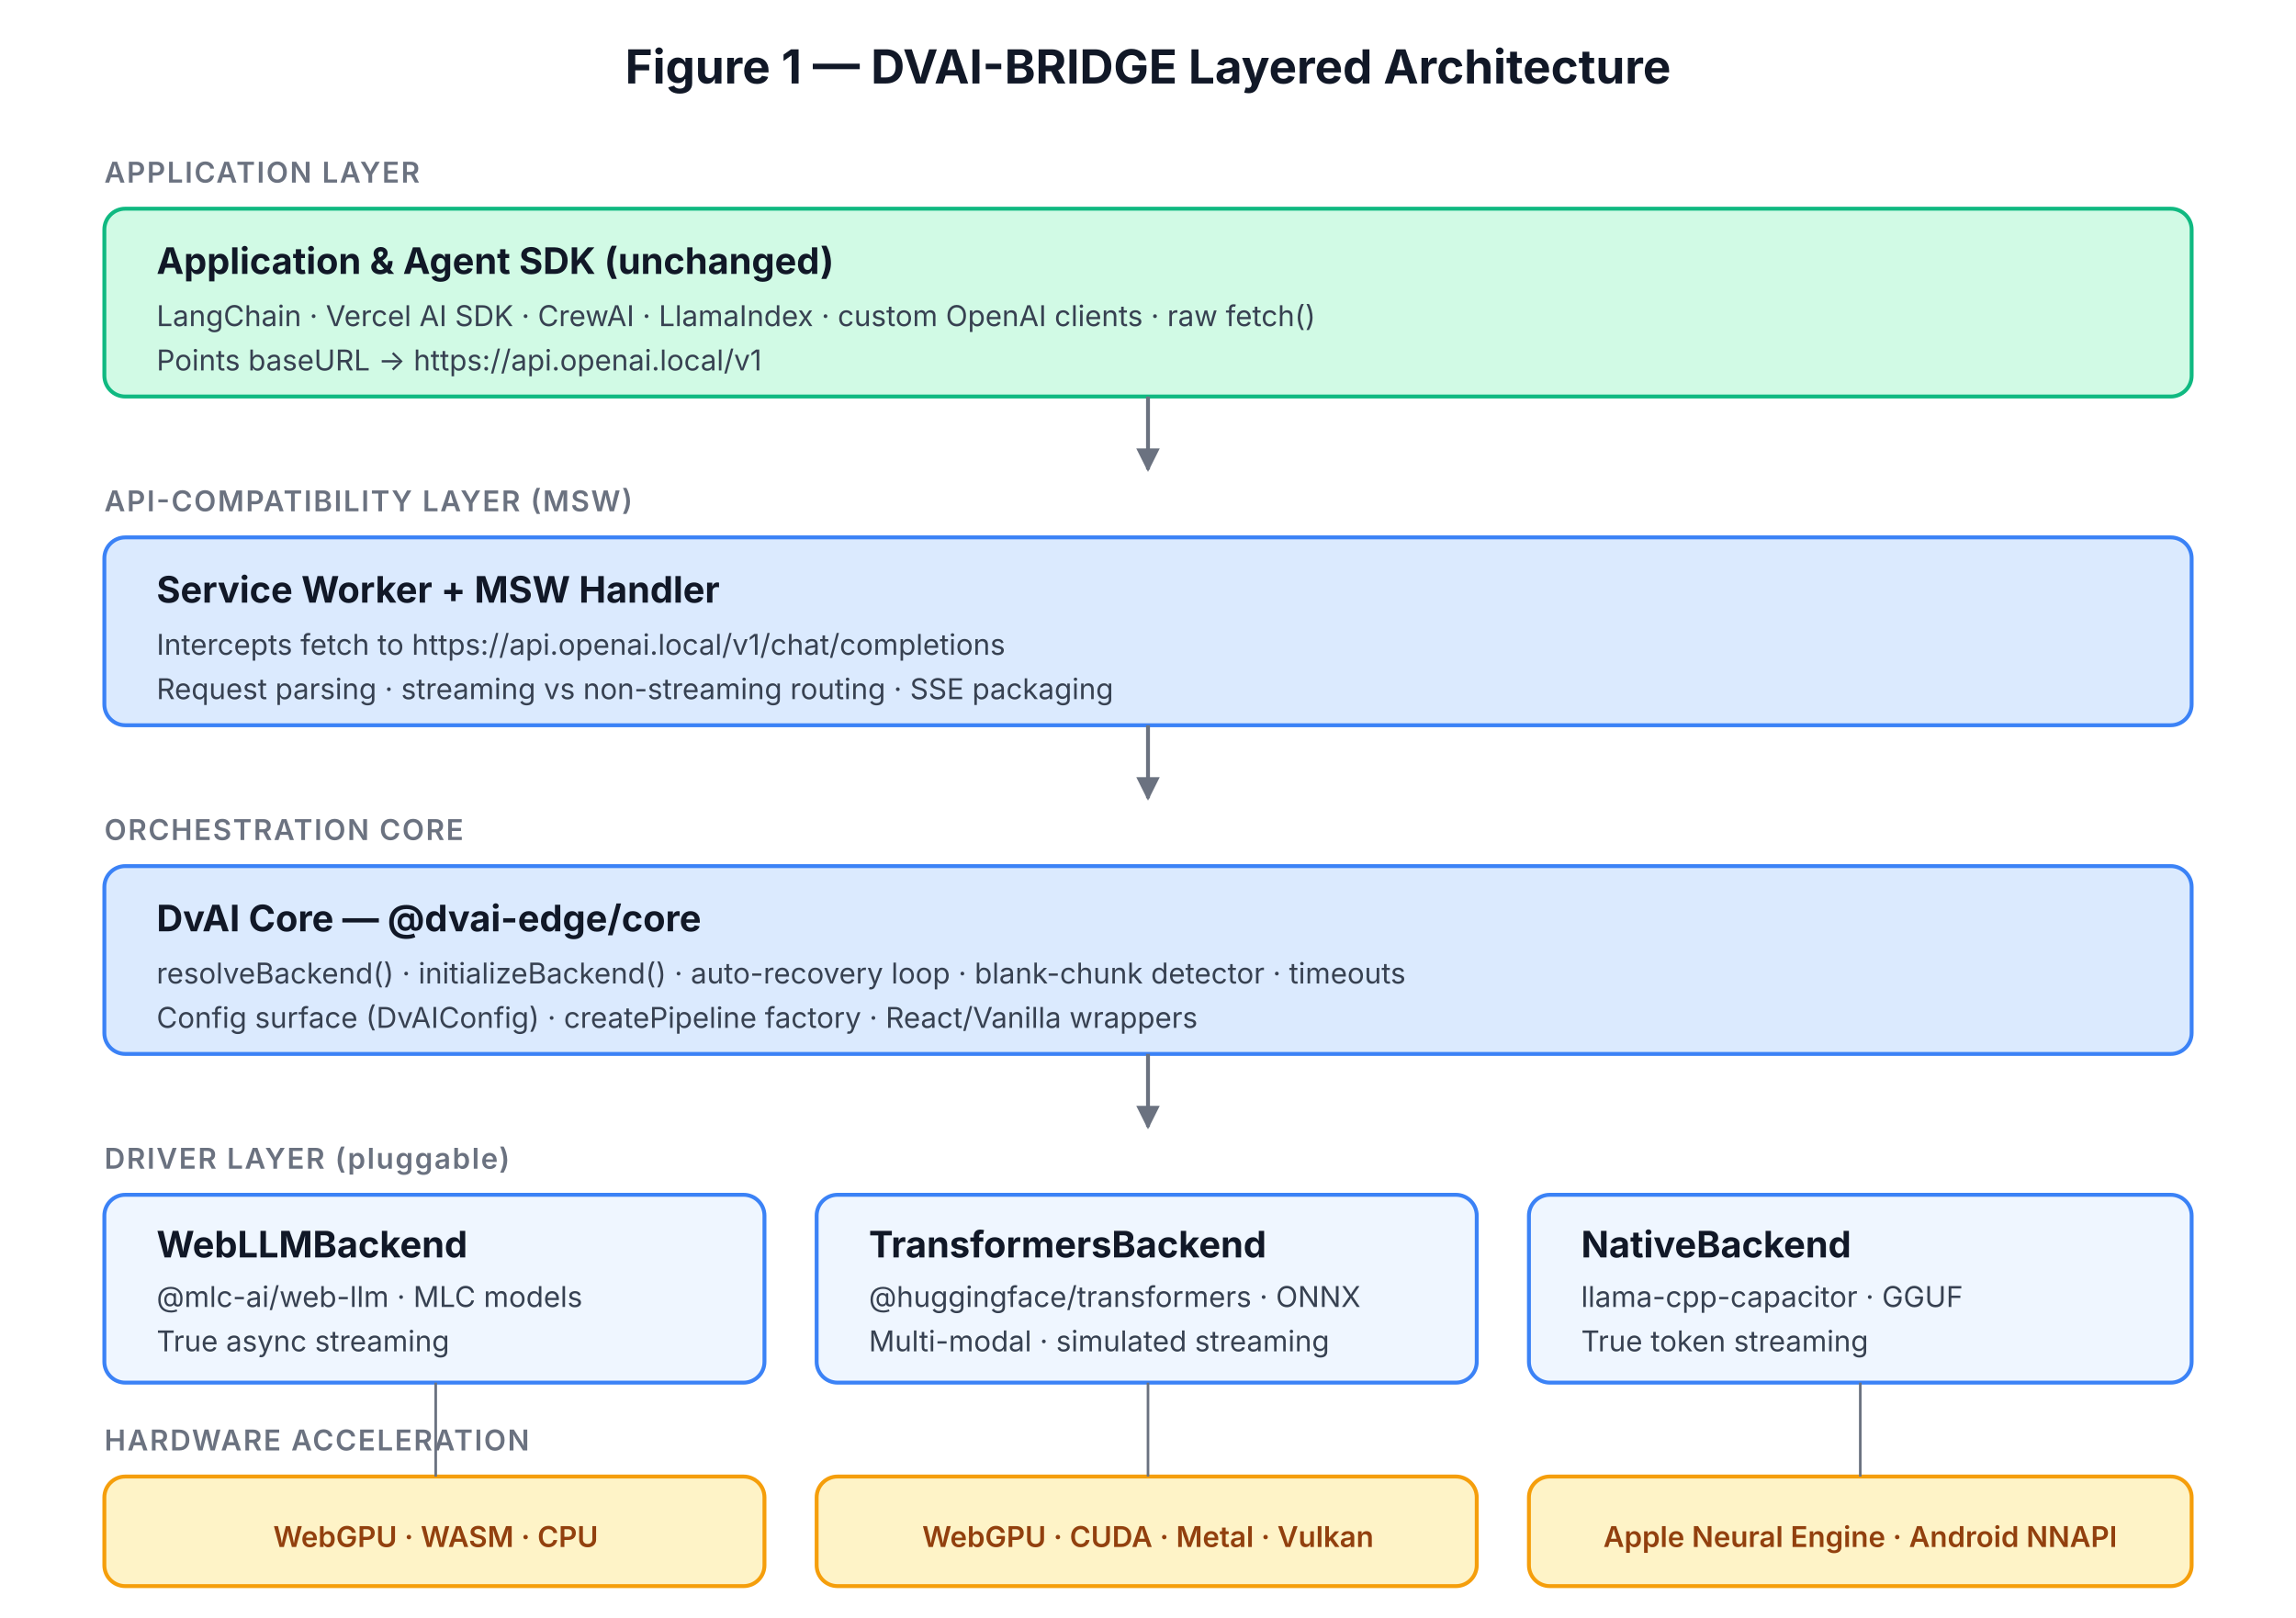
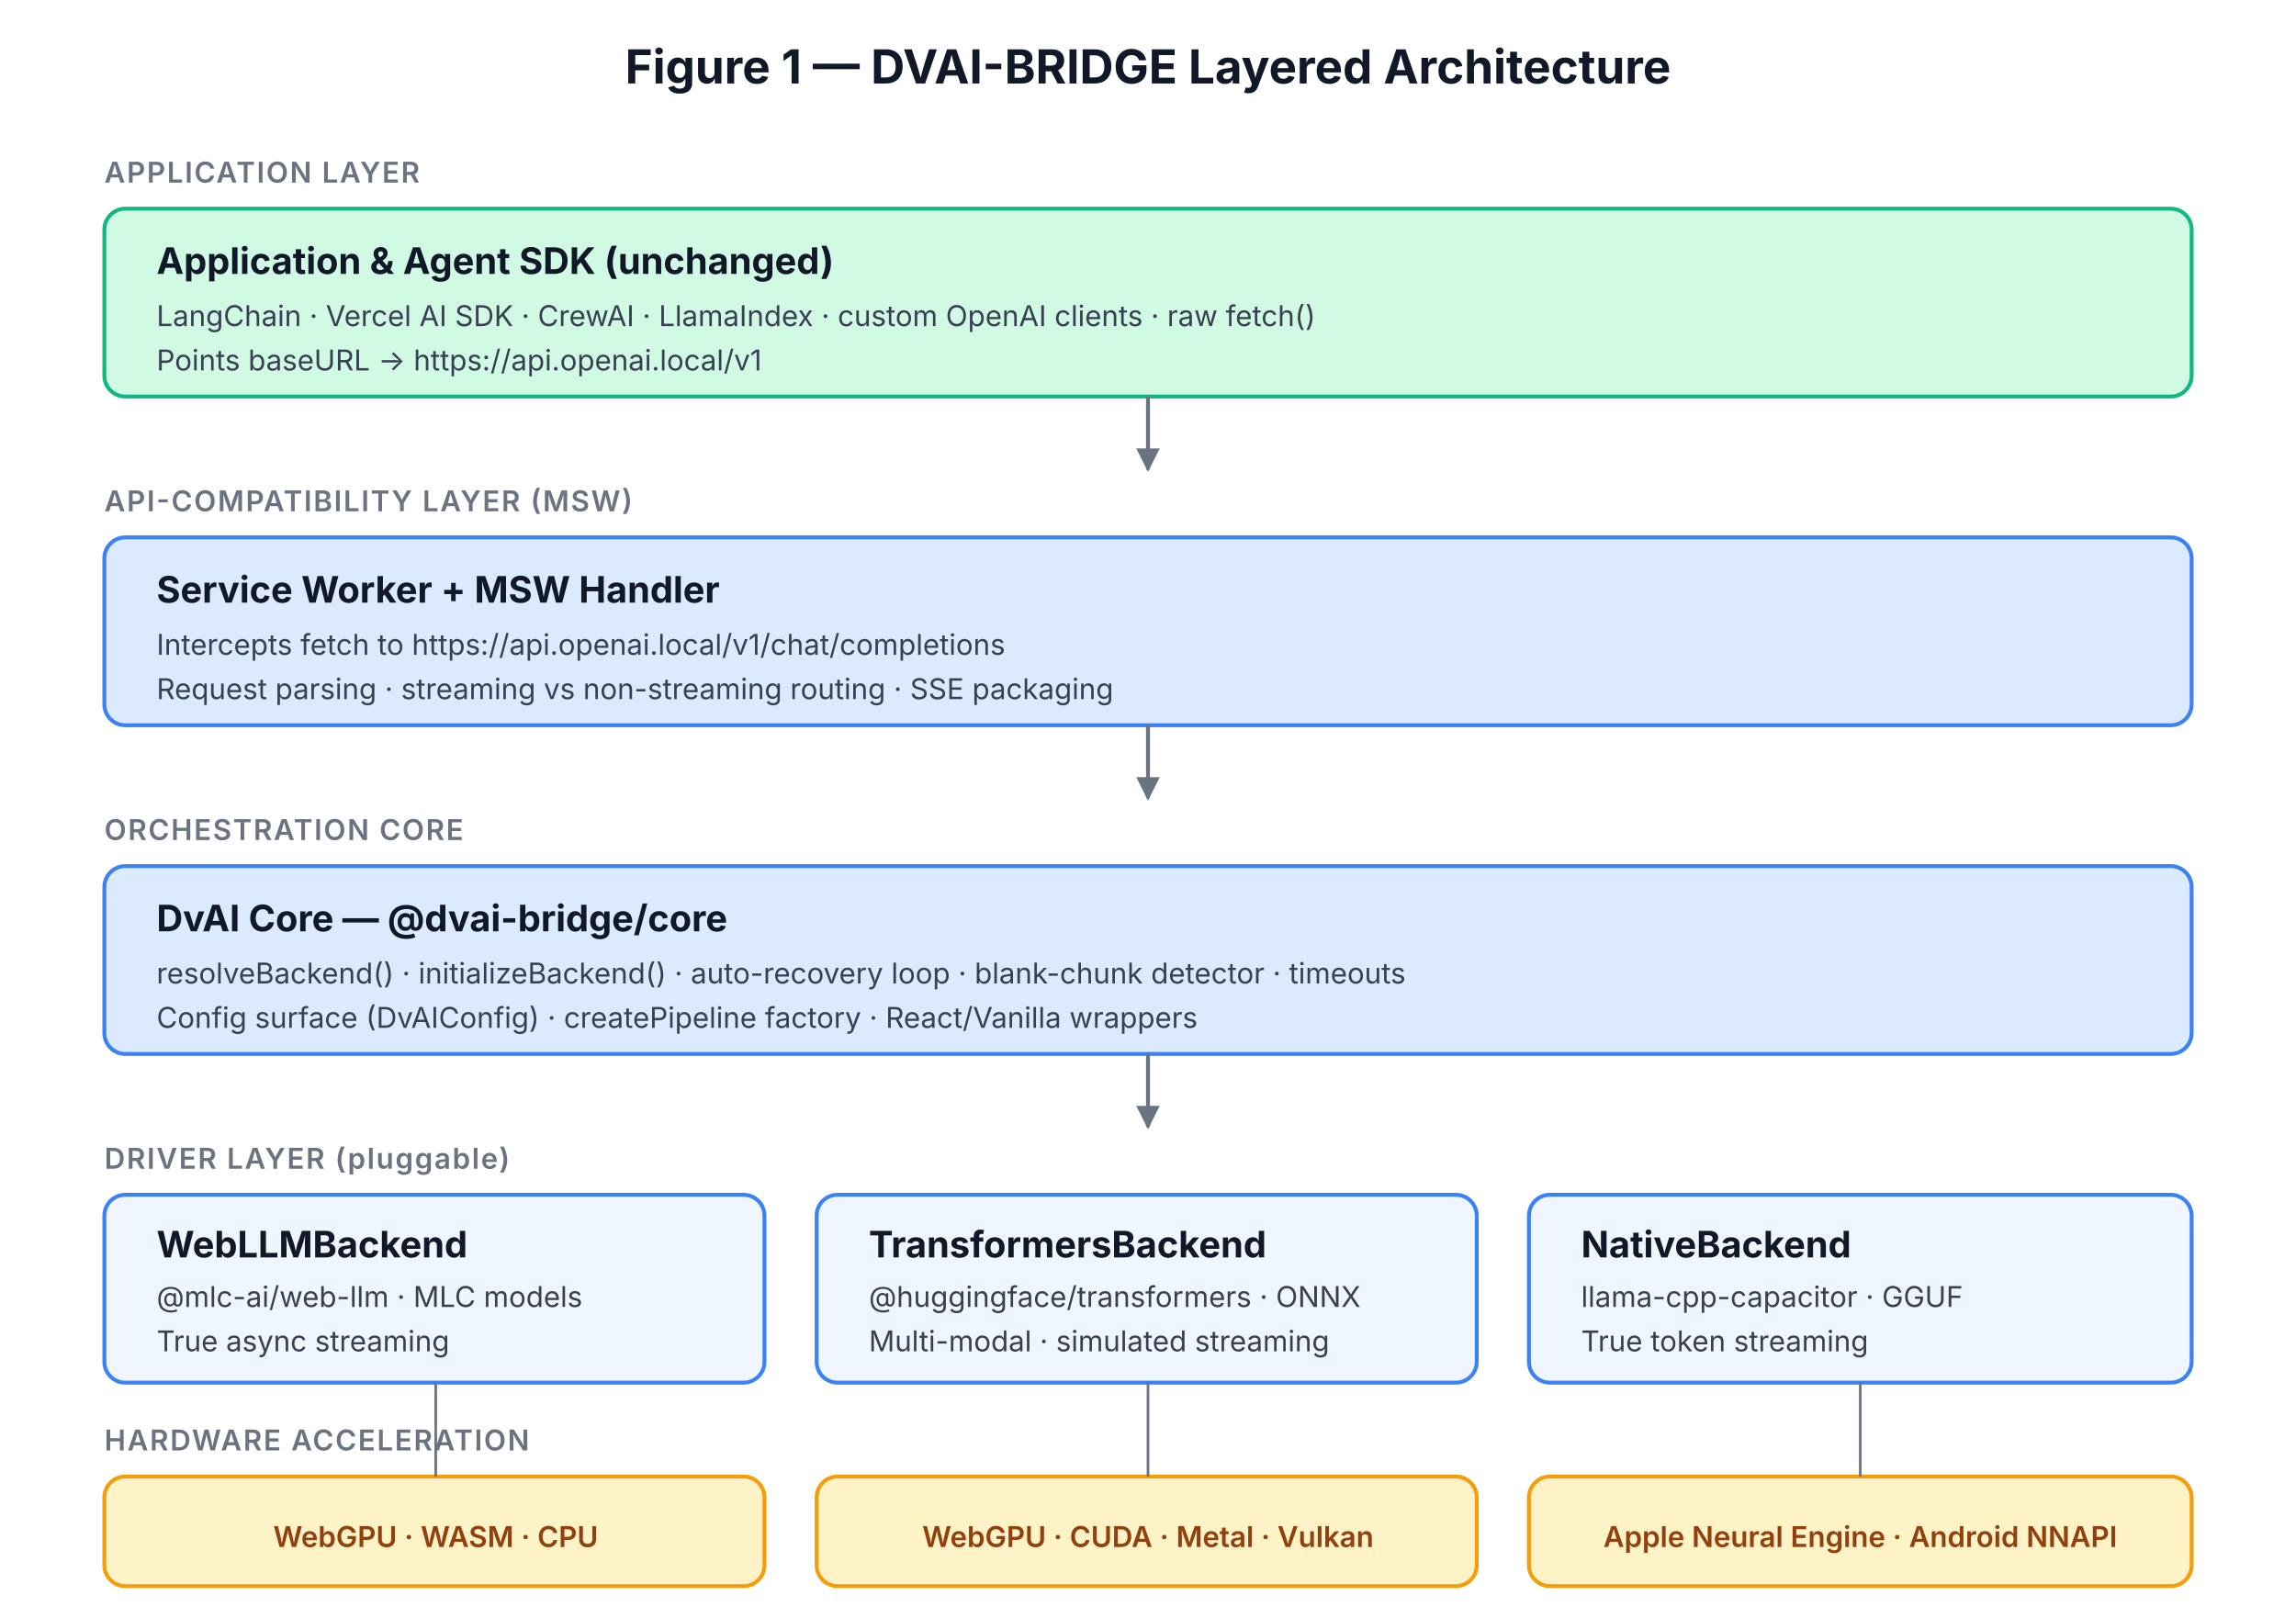
<svg xmlns="http://www.w3.org/2000/svg" viewBox="0 0 880 620" font-family="system-ui, -apple-system, Segoe UI, sans-serif">
  <defs>
    <marker id="arrow" viewBox="0 0 10 10" refX="9" refY="5" markerWidth="6" markerHeight="6" orient="auto-start-reverse">
      <path d="M 0 0 L 10 5 L 0 10 z" fill="#6B7280" />
    </marker>
    <style>
      .title { font-size: 18px; font-weight: 700; fill: #111827; }
      .layer-label { font-size: 11px; font-weight: 600; fill: #6B7280; letter-spacing: 0.6px; }
      .box-title { font-size: 14px; font-weight: 700; fill: #111827; }
      .box-sub { font-size: 11px; fill: #374151; }
      .hw-label { font-size: 11px; fill: #92400E; font-weight: 600; }
    </style>
  </defs>
  <text x="440" y="32" class="title" text-anchor="middle">Figure 1 — DVAI-BRIDGE Layered Architecture</text>
  <text x="40" y="70" class="layer-label">APPLICATION LAYER</text>
  <rect x="40" y="80" width="800" height="72" rx="8" fill="#D1FAE5" stroke="#10B981" stroke-width="1.5" />
  <text x="60" y="105" class="box-title">Application &amp; Agent SDK (unchanged)</text>
  <text x="60" y="125" class="box-sub">LangChain · Vercel AI SDK · CrewAI · LlamaIndex · custom OpenAI clients · raw fetch()</text>
  <text x="60" y="142" class="box-sub">Points baseURL → https://api.openai.local/v1</text>
  <line x1="440" y1="152" x2="440" y2="180" stroke="#6B7280" stroke-width="1.5" marker-end="url(#arrow)" />
  <text x="40" y="196" class="layer-label">API-COMPATIBILITY LAYER (MSW)</text>
  <rect x="40" y="206" width="800" height="72" rx="8" fill="#DBEAFE" stroke="#3B82F6" stroke-width="1.5" />
  <text x="60" y="231" class="box-title">Service Worker + MSW Handler</text>
  <text x="60" y="251" class="box-sub">Intercepts fetch to https://api.openai.local/v1/chat/completions</text>
  <text x="60" y="268" class="box-sub">Request parsing · streaming vs non-streaming routing · SSE packaging</text>
  <line x1="440" y1="278" x2="440" y2="306" stroke="#6B7280" stroke-width="1.5" marker-end="url(#arrow)" />
  <text x="40" y="322" class="layer-label">ORCHESTRATION CORE</text>
  <rect x="40" y="332" width="800" height="72" rx="8" fill="#DBEAFE" stroke="#3B82F6" stroke-width="1.5" />
-   <text x="60" y="357" class="box-title">DvAI Core — @dvai-edge/core</text>
+   <text x="60" y="357" class="box-title">DvAI Core — @dvai-bridge/core</text>
  <text x="60" y="377" class="box-sub">resolveBackend() · initializeBackend() · auto-recovery loop · blank-chunk detector · timeouts</text>
  <text x="60" y="394" class="box-sub">Config surface (DvAIConfig) · createPipeline factory · React/Vanilla wrappers</text>
  <line x1="440" y1="404" x2="440" y2="432" stroke="#6B7280" stroke-width="1.5" marker-end="url(#arrow)" />
  <text x="40" y="448" class="layer-label">DRIVER LAYER (pluggable)</text>
  <rect x="40" y="458" width="253" height="72" rx="8" fill="#EFF6FF" stroke="#3B82F6" stroke-width="1.5" />
  <text x="60" y="482" class="box-title">WebLLMBackend</text>
  <text x="60" y="501" class="box-sub">@mlc-ai/web-llm · MLC models</text>
  <text x="60" y="518" class="box-sub">True async streaming</text>
  <rect x="313" y="458" width="253" height="72" rx="8" fill="#EFF6FF" stroke="#3B82F6" stroke-width="1.5" />
  <text x="333" y="482" class="box-title">TransformersBackend</text>
  <text x="333" y="501" class="box-sub">@huggingface/transformers · ONNX</text>
  <text x="333" y="518" class="box-sub">Multi-modal · simulated streaming</text>
  <rect x="586" y="458" width="254" height="72" rx="8" fill="#EFF6FF" stroke="#3B82F6" stroke-width="1.5" />
  <text x="606" y="482" class="box-title">NativeBackend</text>
  <text x="606" y="501" class="box-sub">llama-cpp-capacitor · GGUF</text>
  <text x="606" y="518" class="box-sub">True token streaming</text>
  <text x="40" y="556" class="layer-label">HARDWARE ACCELERATION</text>
  <rect x="40" y="566" width="253" height="42" rx="8" fill="#FEF3C7" stroke="#F59E0B" stroke-width="1.5" />
  <text x="167" y="593" class="hw-label" text-anchor="middle">WebGPU · WASM · CPU</text>
  <rect x="313" y="566" width="253" height="42" rx="8" fill="#FEF3C7" stroke="#F59E0B" stroke-width="1.5" />
  <text x="440" y="593" class="hw-label" text-anchor="middle">WebGPU · CUDA · Metal · Vulkan</text>
  <rect x="586" y="566" width="254" height="42" rx="8" fill="#FEF3C7" stroke="#F59E0B" stroke-width="1.5" />
  <text x="713" y="593" class="hw-label" text-anchor="middle">Apple Neural Engine · Android NNAPI</text>
  <line x1="167" y1="530" x2="167" y2="566" stroke="#6B7280" stroke-width="1" />
  <line x1="440" y1="530" x2="440" y2="566" stroke="#6B7280" stroke-width="1" />
  <line x1="713" y1="530" x2="713" y2="566" stroke="#6B7280" stroke-width="1" />
</svg>
